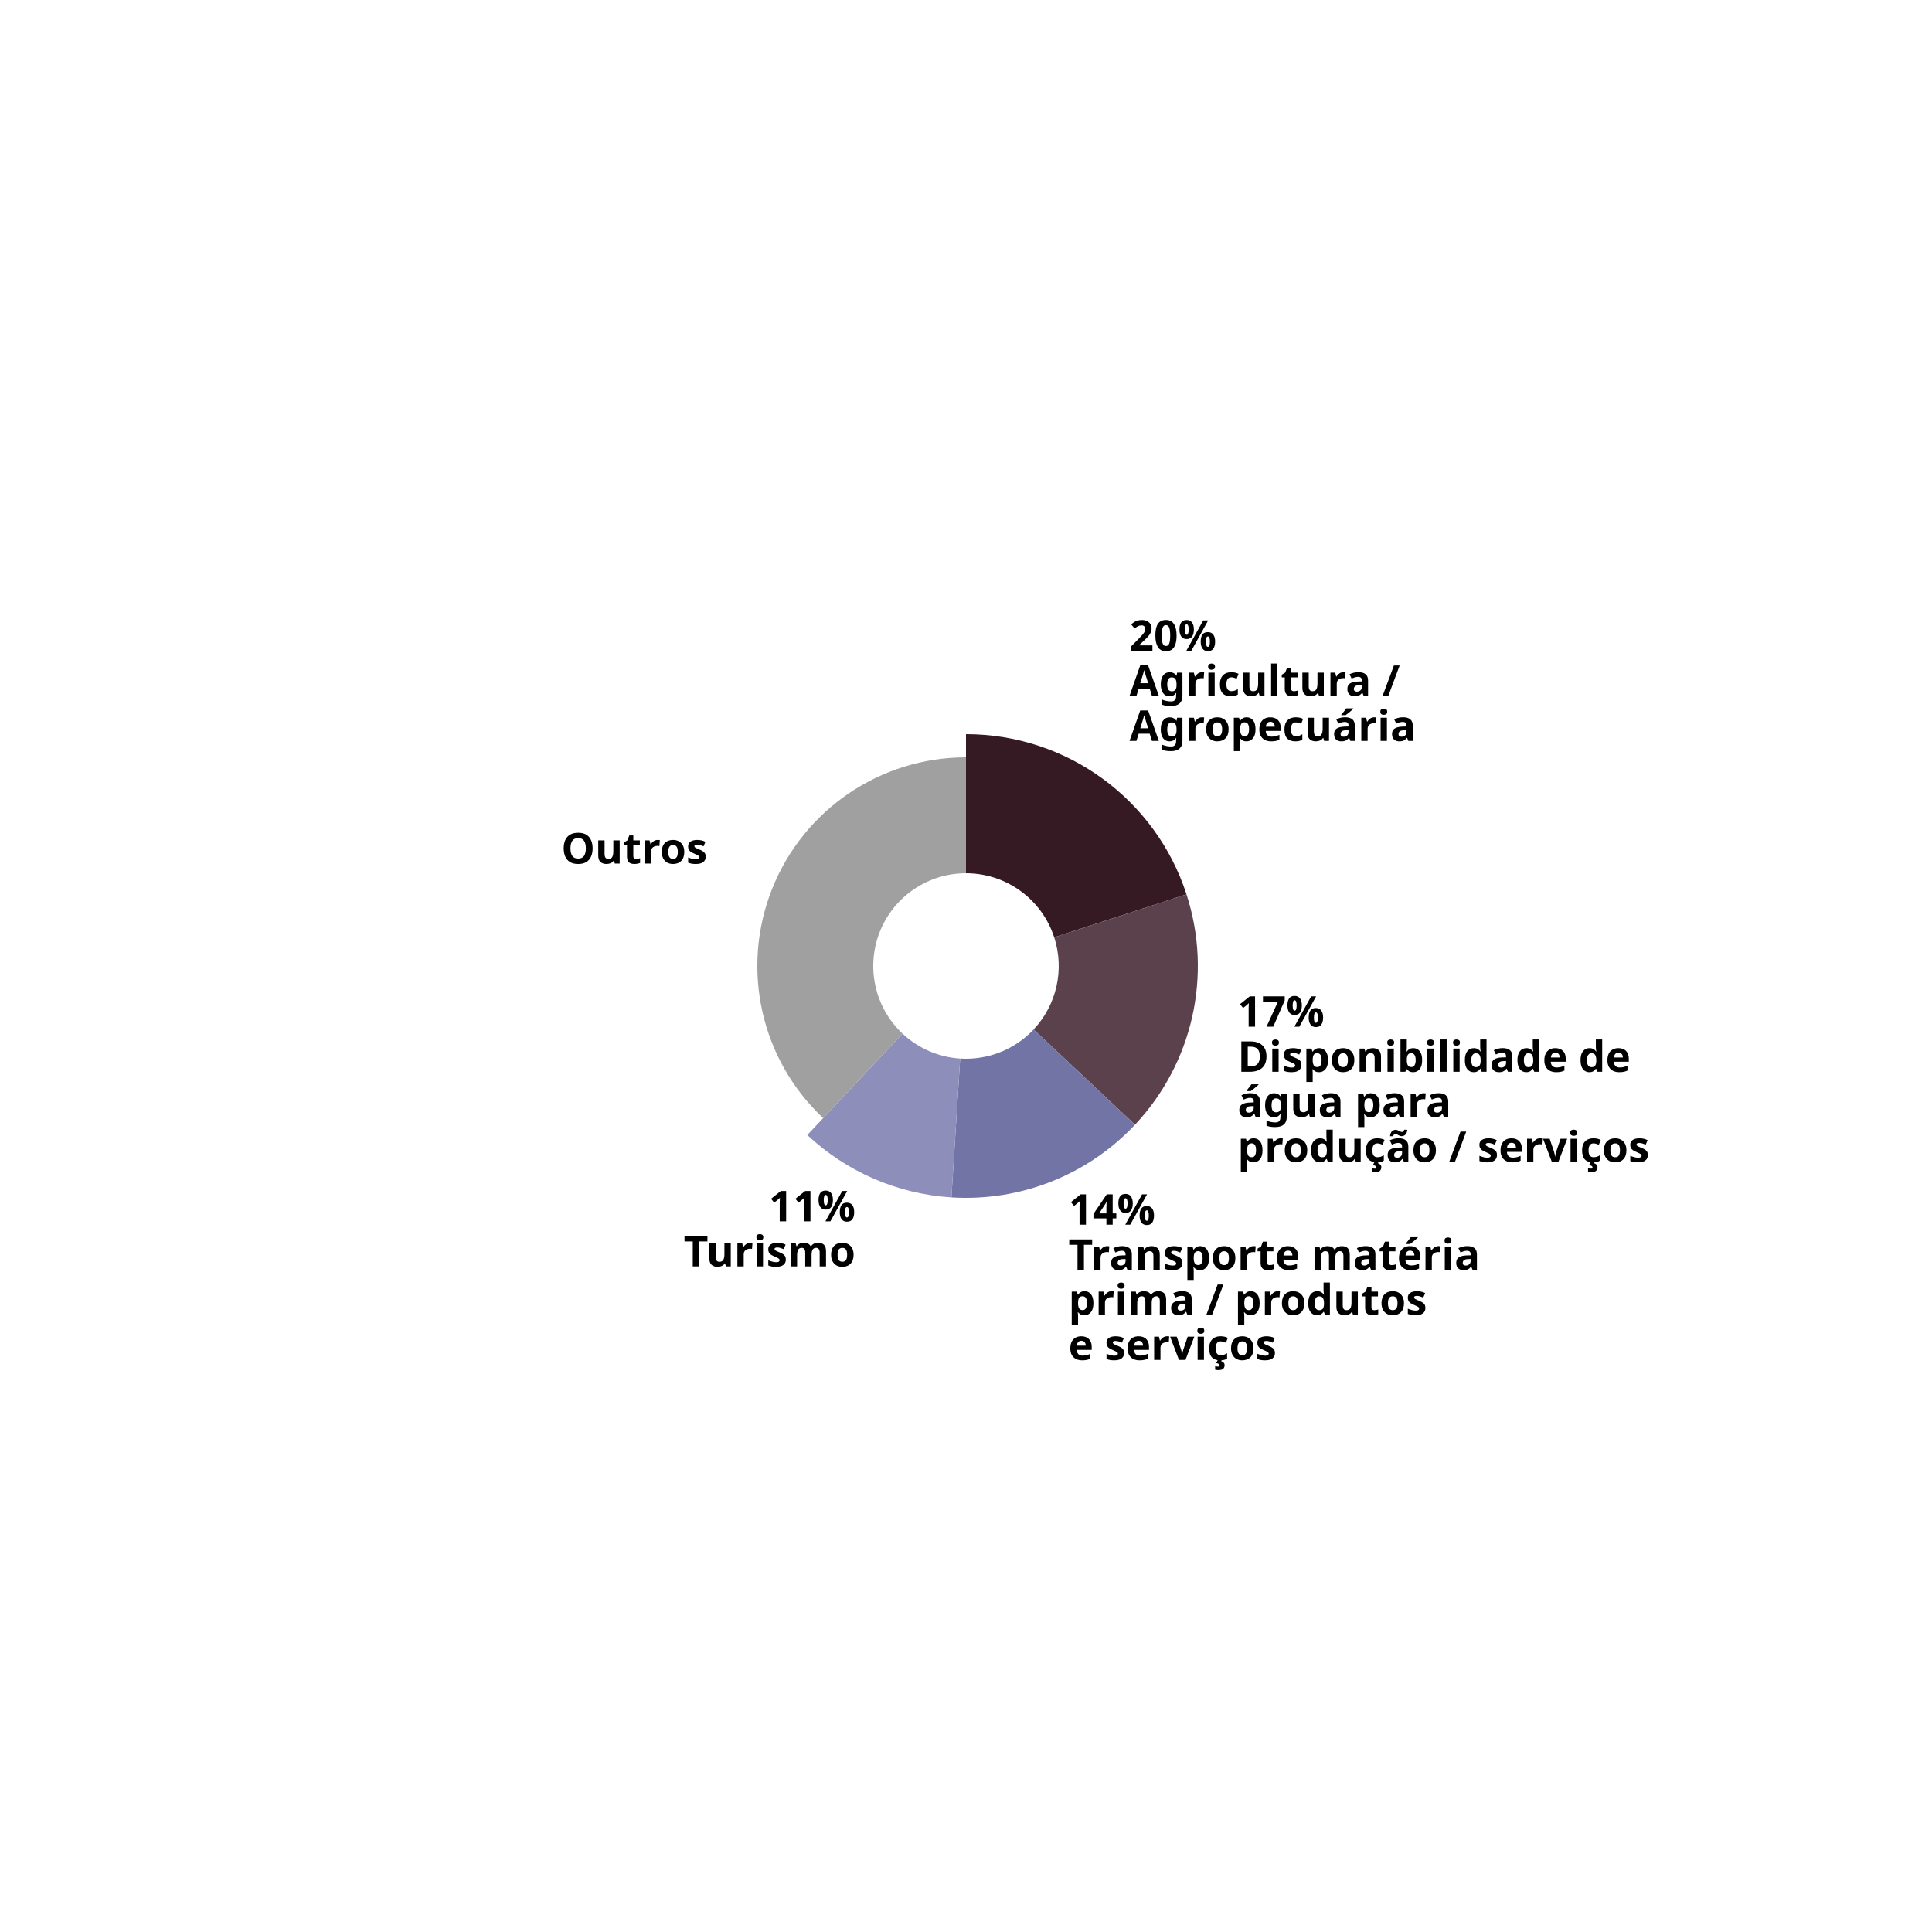
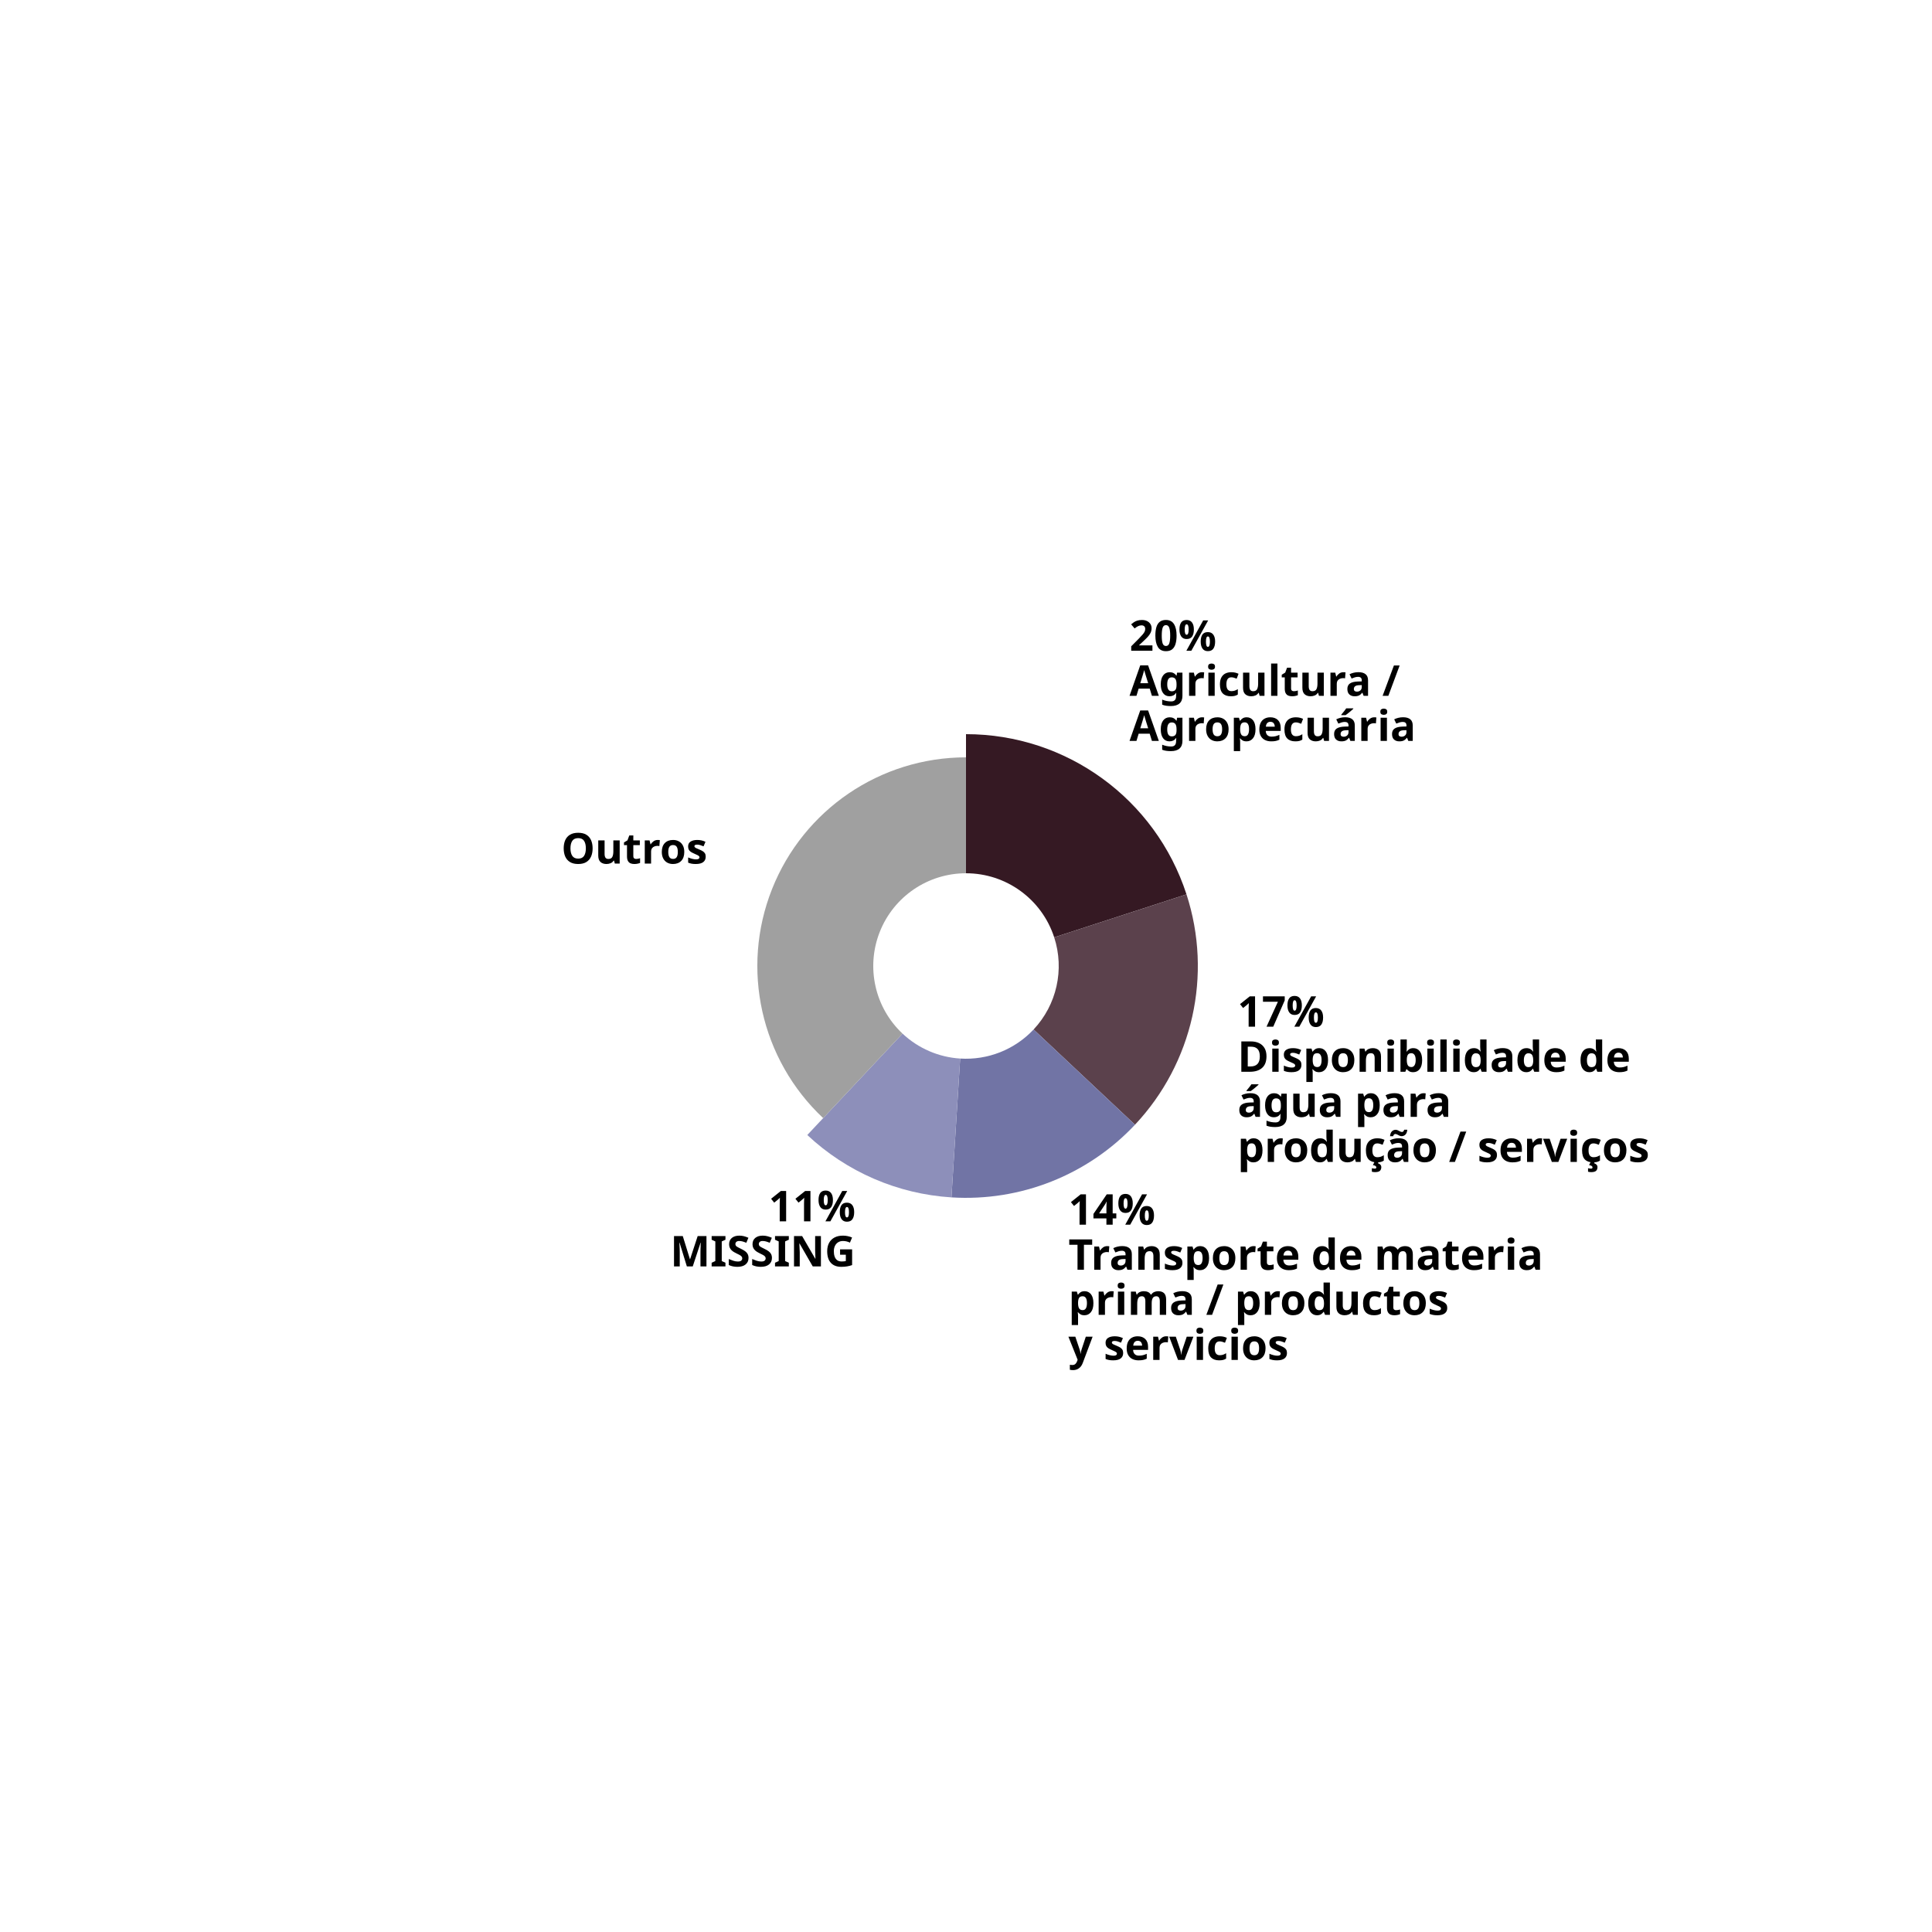
<svg xmlns="http://www.w3.org/2000/svg" width="1500" height="1500">
  <g transform="translate(750,750)">
    <g class="arc">
      <path d="M1.1021821192326179e-14,-180A180,180,0,0,1,171.19,-55.623L68.476,-22.249A72,72,0,0,0,4.408728476930472e-15,-72Z" fill="#351923" />
      <g class="arc-label" transform="translate(126.9616,-174.7477)" dy="0.35em">
        <text style="font-family: Raleway, sans-serif; font-size: 33px; font-weight: bold;" dy="-70" text-anchor="start">20%</text>
        <text style="font-family: Raleway, sans-serif; font-size: 33px; font-weight: bold;" dy="-35" text-anchor="start">Agricultura /</text>
        <text style="font-family: Raleway, sans-serif; font-size: 33px; font-weight: bold;" dy="0" text-anchor="start">Agropecuária</text>
      </g>
    </g>
    <g class="arc">
      <path d="M171.19,-55.623A180,180,0,0,1,131.214,123.218L52.486,49.287A72,72,0,0,0,68.476,-22.249Z" fill="#5B414C" />
      <g class="arc-label" transform="translate(210.798,47.11894)" dy="0.35em">
        <text style="font-family: Raleway, sans-serif; font-size: 33px; font-weight: bold;" dy="0" text-anchor="start">17%</text>
        <text style="font-family: Raleway, sans-serif; font-size: 33px; font-weight: bold;" dy="35" text-anchor="start">Disponibilidade de</text>
        <text style="font-family: Raleway, sans-serif; font-size: 33px; font-weight: bold;" dy="70" text-anchor="start">água para</text>
        <text style="font-family: Raleway, sans-serif; font-size: 33px; font-weight: bold;" dy="105" text-anchor="start">produção / serviços</text>
      </g>
    </g>
    <g class="arc">
      <path d="M131.214,123.218A180,180,0,0,1,-11.302,179.645L-4.521,71.858A72,72,0,0,0,52.486,49.287Z" fill="#7174A5" />
      <g class="arc-label" transform="translate(79.5149,200.8317)" dy="0.35em">
        <text style="font-family: Raleway, sans-serif; font-size: 33px; font-weight: bold;" dy="0" text-anchor="start">14%</text>
-         <text style="font-family: Raleway, sans-serif; font-size: 33px; font-weight: bold;" dy="35" text-anchor="start">Transporte matéria</text>
-         <text style="font-family: Raleway, sans-serif; font-size: 33px; font-weight: bold;" dy="70" text-anchor="start">prima / produtos</text>
-         <text style="font-family: Raleway, sans-serif; font-size: 33px; font-weight: bold;" dy="105" text-anchor="start">e serviços</text>
+         <text style="font-family: Raleway, sans-serif; font-size: 33px; font-weight: bold;" dy="35" text-anchor="start">Transporte de materia</text>
+         <text style="font-family: Raleway, sans-serif; font-size: 33px; font-weight: bold;" dy="70" text-anchor="start">prima / productos</text>
+         <text style="font-family: Raleway, sans-serif; font-size: 33px; font-weight: bold;" dy="105" text-anchor="start">y servicios</text>
      </g>
    </g>
    <g class="arc">
      <path d="M-11.302,179.645A180,180,0,0,1,-123.218,131.214L-49.287,52.486A72,72,0,0,0,-4.521,71.858Z" fill="#8D8FBA" />
      <g class="arc-label" transform="translate(-85.78394,198.235)" dy="0.35em">
        <text style="font-family: Raleway, sans-serif; font-size: 33px; font-weight: bold;" dy="0" text-anchor="end">11%</text>
-         <text style="font-family: Raleway, sans-serif; font-size: 33px; font-weight: bold;" dy="35" text-anchor="end">Turismo</text>
+         <text style="font-family: Raleway, sans-serif; font-size: 33px; font-weight: bold;" dy="35" text-anchor="end">MISSING</text>
      </g>
    </g>
    <g class="arc">
      <path d="M-110.897,118.093A162,162,0,0,1,-2.975891721928068e-14,-162L-1.3226185430791413e-14,-72A72,72,0,0,0,-49.287,52.486Z" fill="#A0A0A0" />
      <g class="arc-label" transform="translate(-200.8317,-79.5149)" dy="0.35em">
        <text style="font-family: Raleway, sans-serif; font-size: 33px; font-weight: bold;" dy="0" text-anchor="end">Outros</text>
      </g>
    </g>
  </g>
</svg>
